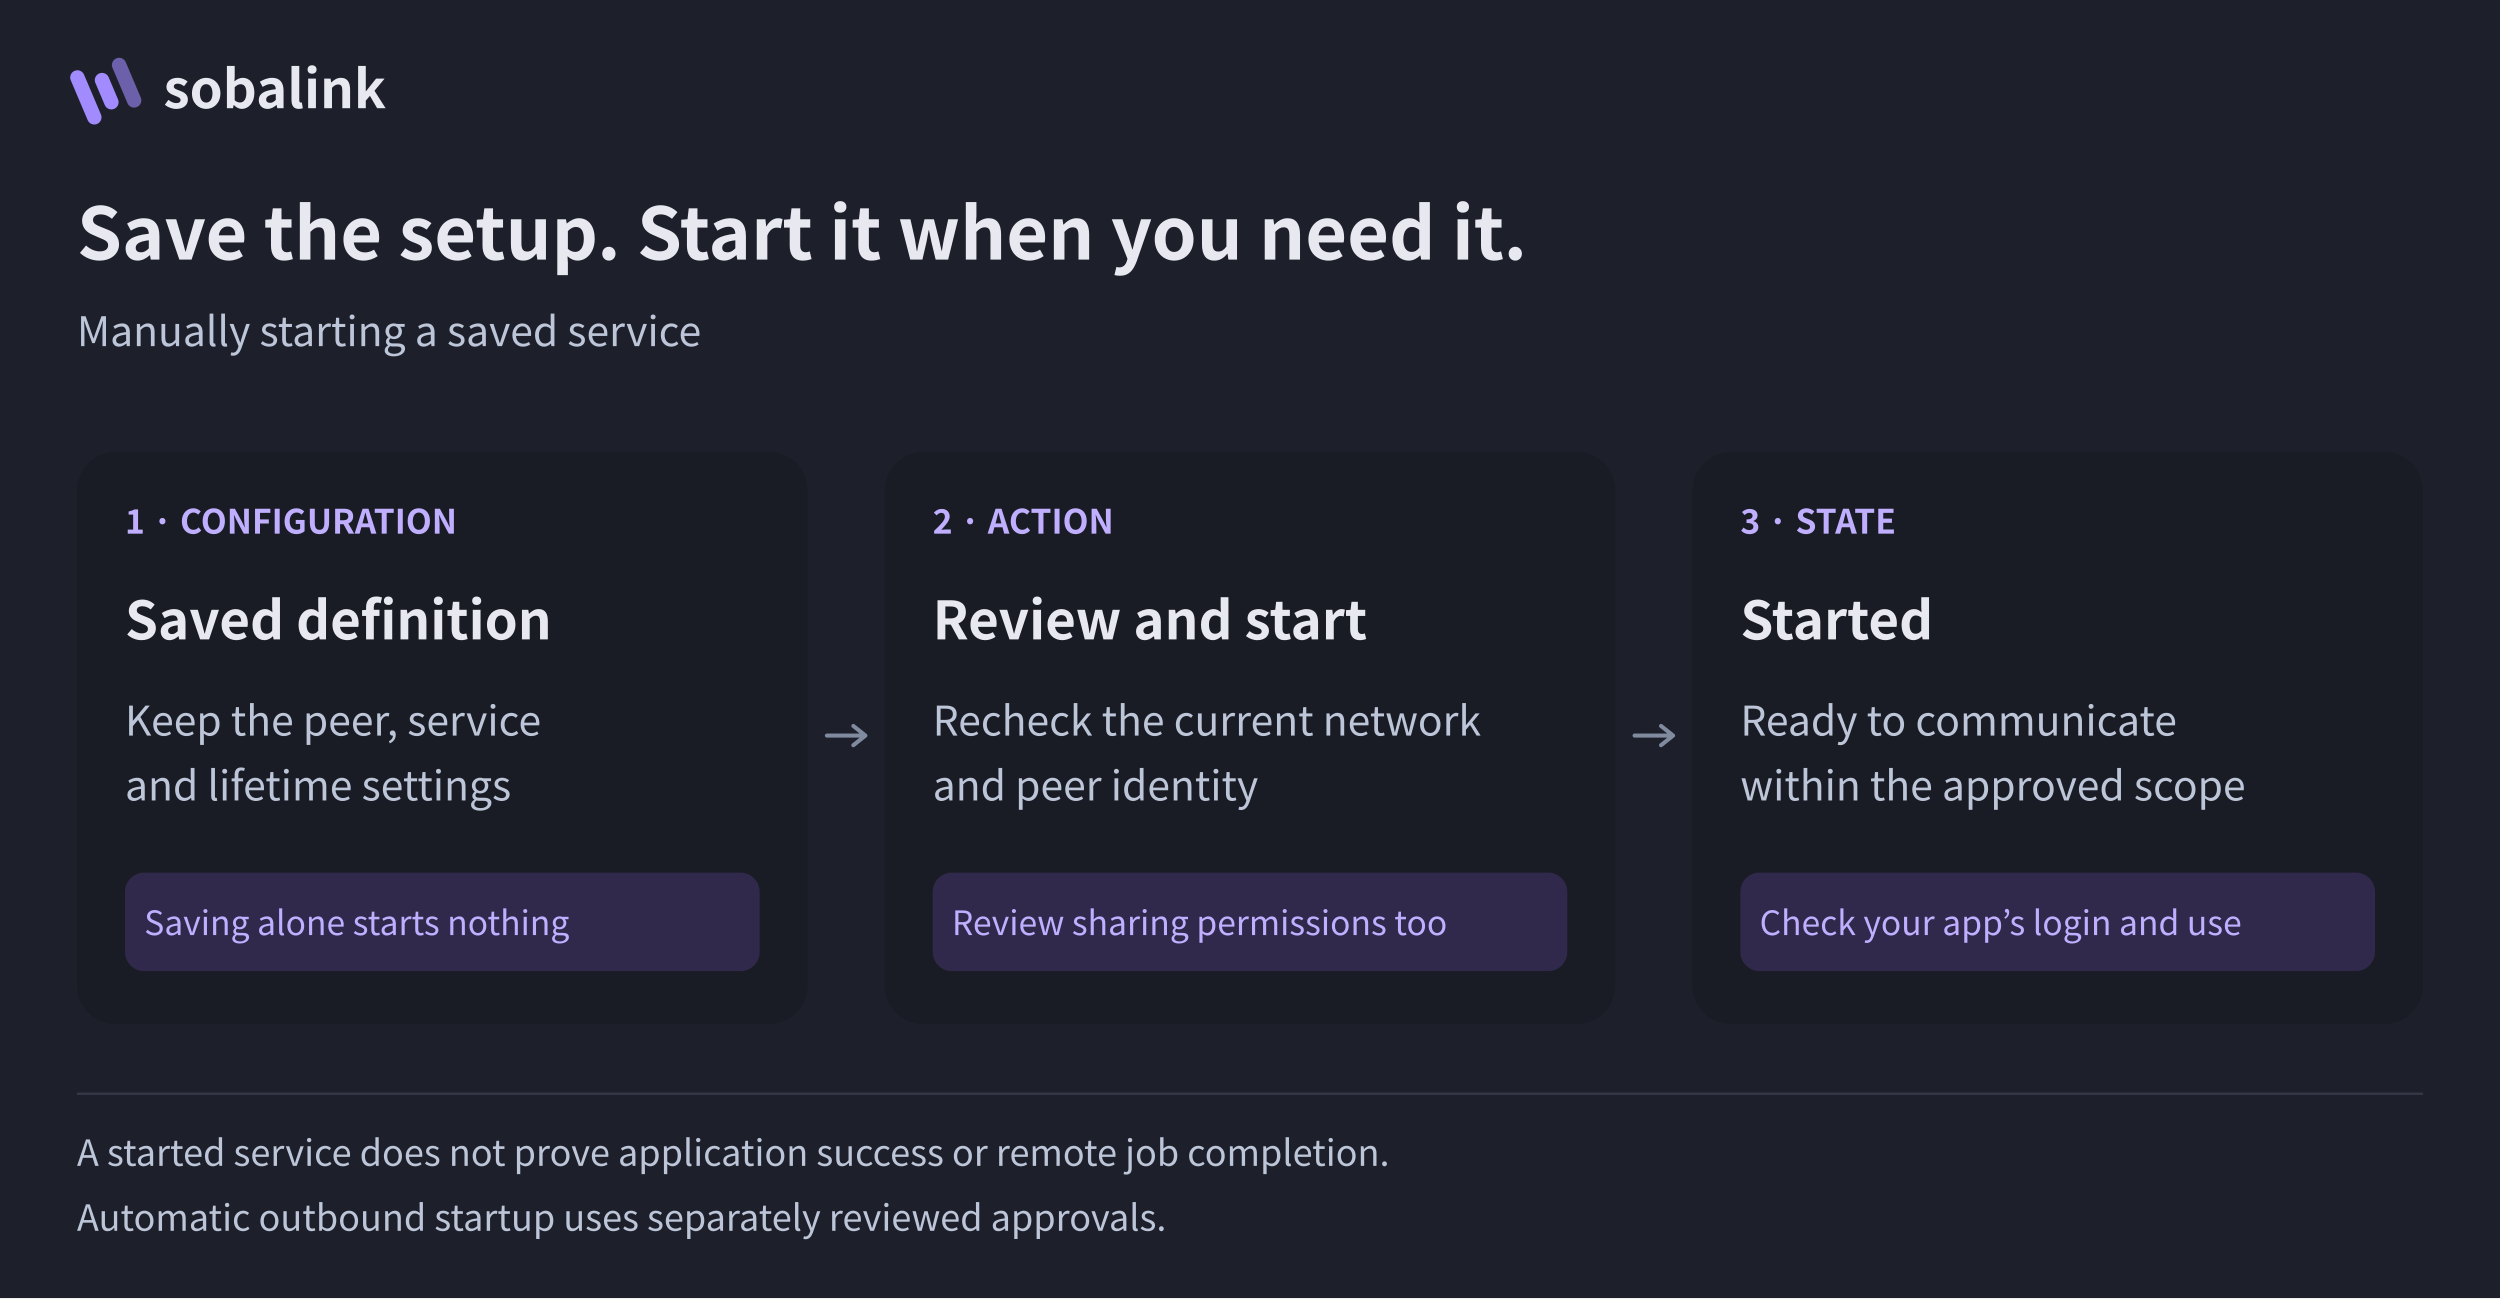
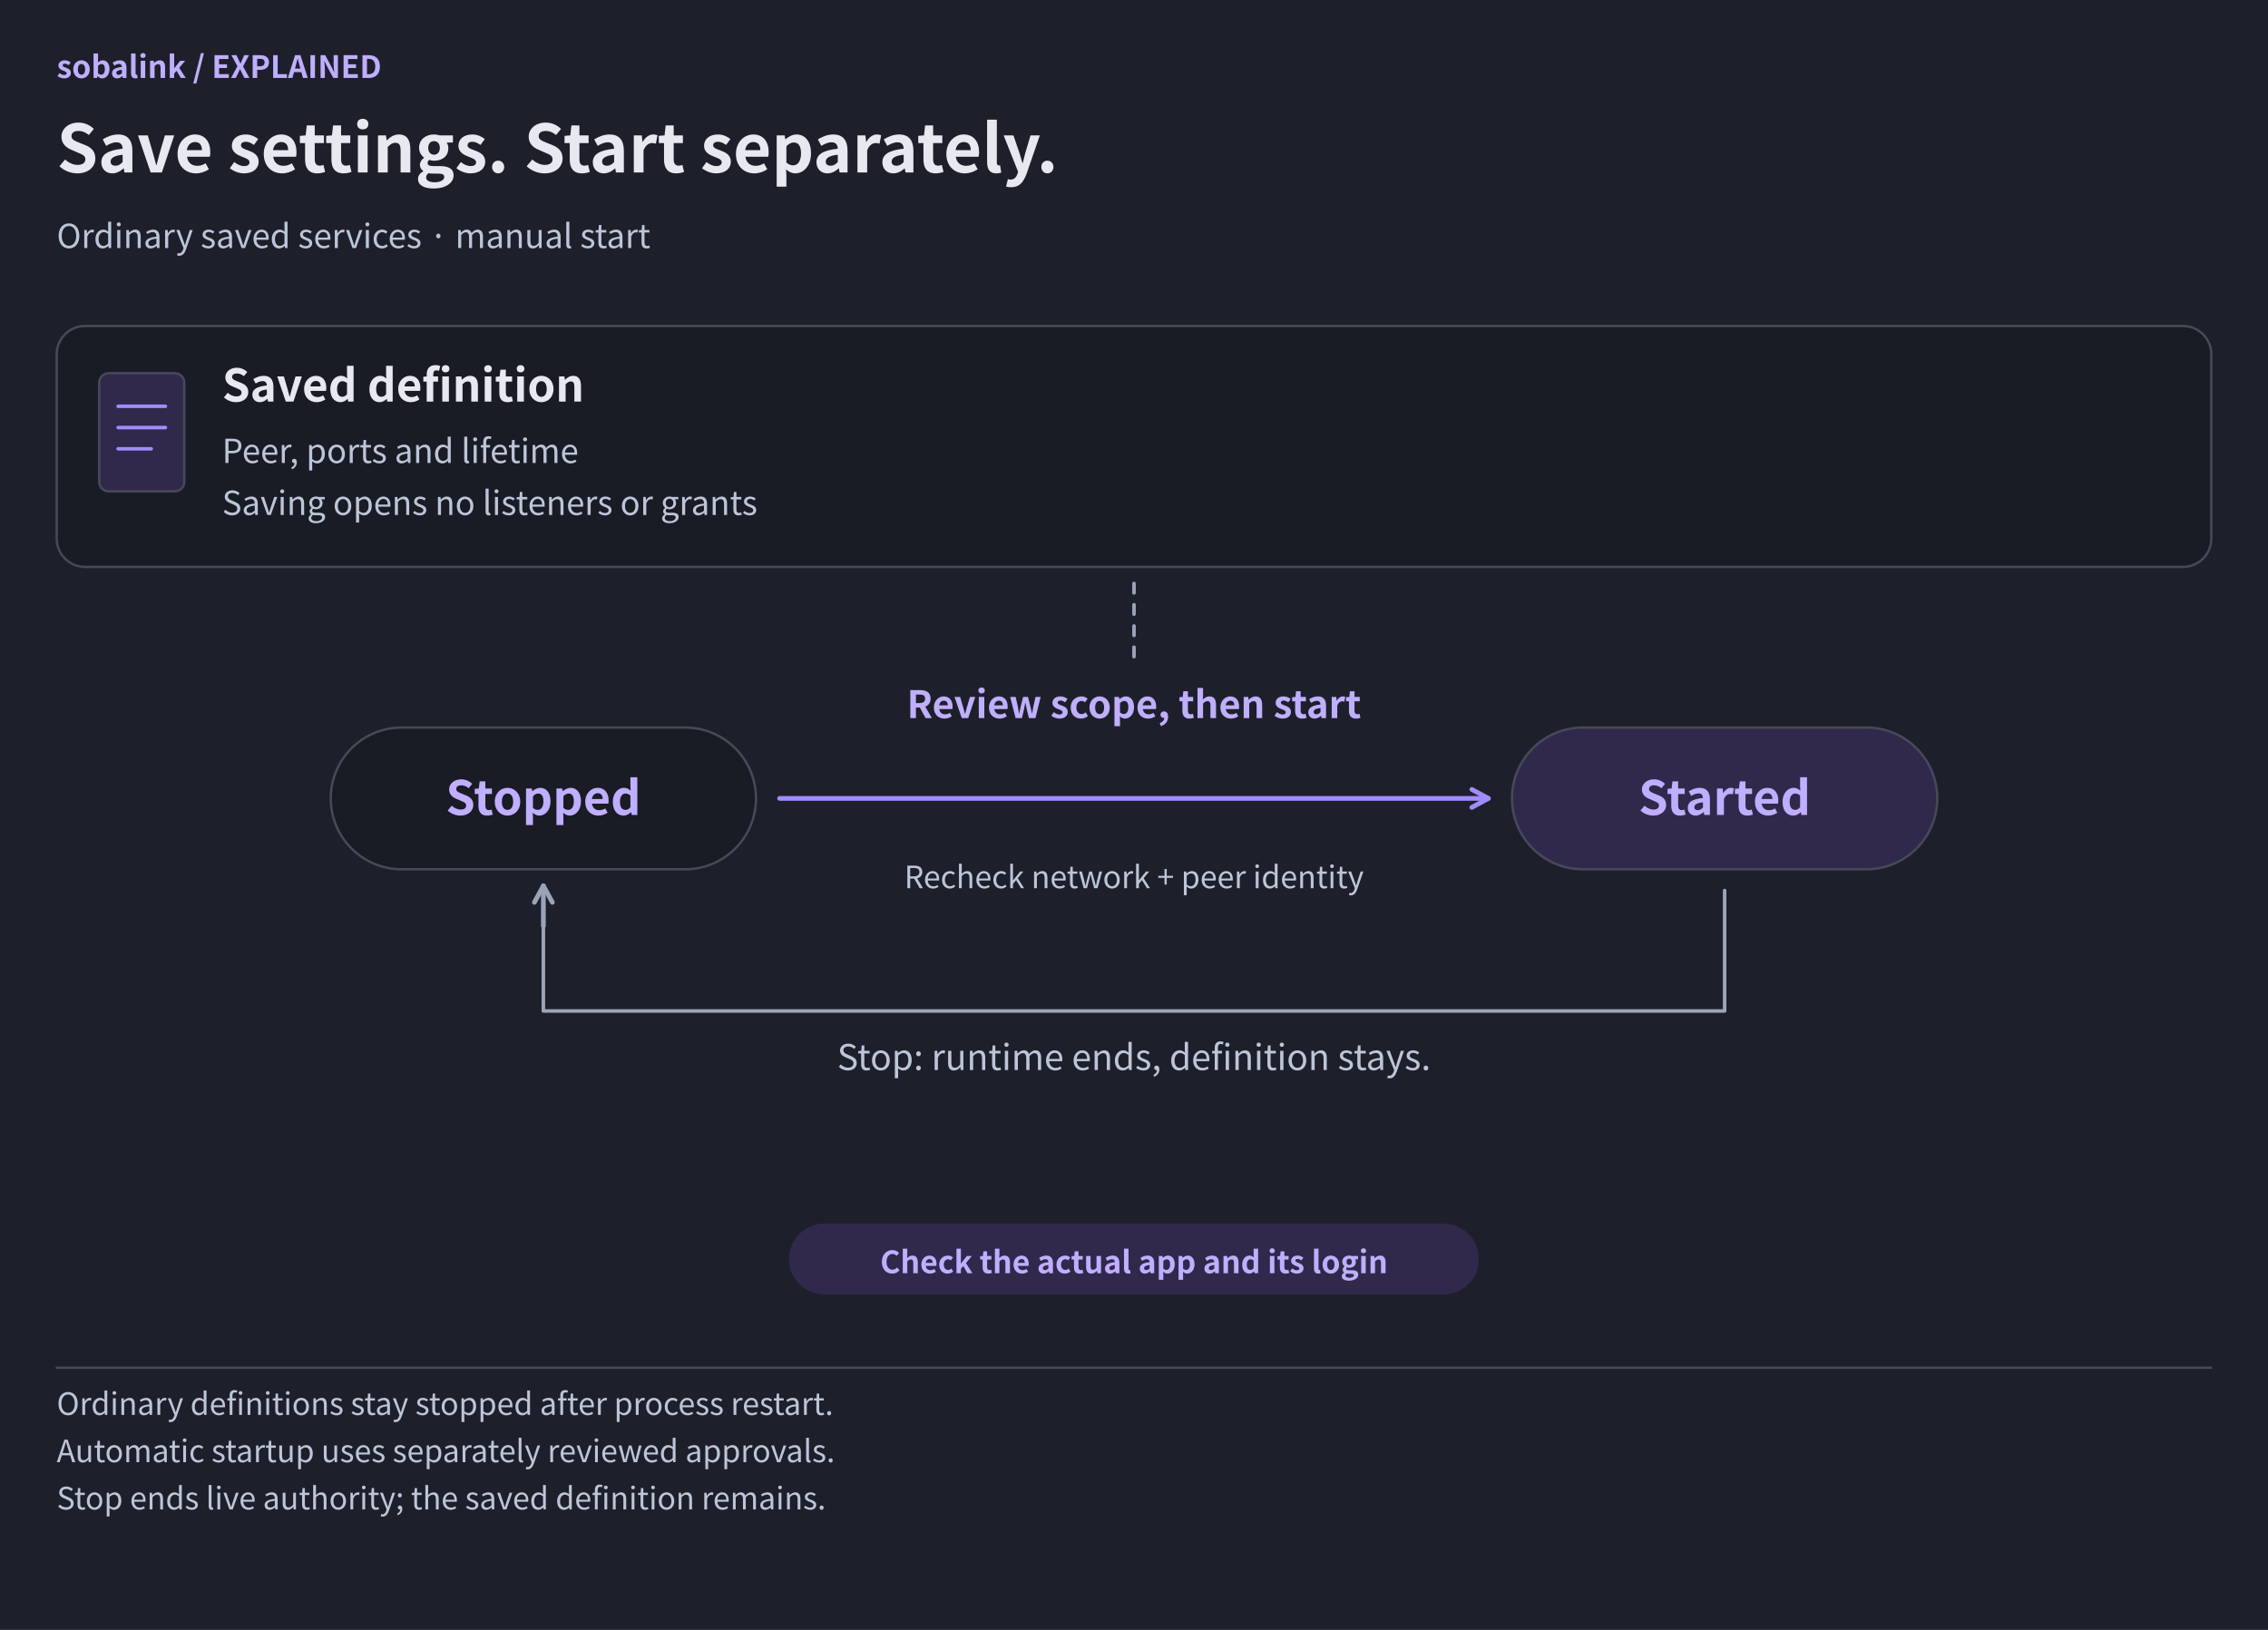
- <svg xmlns="http://www.w3.org/2000/svg" viewBox="0 0 1040 540" width="1040" height="540" role="img" aria-labelledby="title desc" xml:lang="en">
+ <svg xmlns="http://www.w3.org/2000/svg" width="960" height="690" viewBox="0 0 960 690" role="img" aria-labelledby="title desc" xml:lang="en">
  <style>text{font-family:-apple-system,BlinkMacSystemFont,"Segoe UI","Hiragino Sans","Yu Gothic UI","Noto Sans CJK JP","Noto Sans JP",sans-serif}</style>
-   <rect x="0" y="0" width="1040" height="540" rx="0" fill="#1d202a" />
-   <g transform="translate(32 25) rotate(-23 12 12)" fill="#a18bff" aria-hidden="true">
-     <rect width="6" height="24" rx="3" />
-     <rect x="9" y="5" width="6" height="16" rx="3" />
-     <rect x="18" y="2" width="6" height="22" rx="3" opacity=".6" />
-   </g>
-   <text x="68" y="45" font-size="22" fill="#e8e9f0" font-weight="650">sobalink</text>
-   <text x="32" y="108" font-size="30" fill="#e8e9f0" font-weight="650">Save the setup. Start it when you need it.</text>
-   <text x="32" y="144" font-size="17" fill="#bdc5d8" font-weight="400">Manually starting a saved service</text>
-   <rect x="32" y="188" width="304" height="238" rx="16" fill="#191c24" />
-   <text x="52" y="222" font-size="14" fill="#c0aeff" font-weight="600">1 · CONFIGURATION</text>
-   <text x="52" y="266" font-size="22" fill="#e8e9f0" font-weight="650">Saved definition</text>
-   <text x="52" y="306" font-size="17" fill="#bdc5d8" font-weight="400">Keep the peer, service</text>
-   <text x="52" y="333" font-size="17" fill="#bdc5d8" font-weight="400">and lifetime settings</text>
-   <rect x="52" y="363" width="264" height="41" rx="8" fill="#30294b" />
-   <text x="60" y="389" font-size="14" fill="#c0aeff" font-weight="500">Saving alone starts nothing</text>
-   <path d="M344 306h16m-5-4 5 4-5 4" fill="none" stroke="#818ba0" stroke-width="1.7" stroke-linecap="round" stroke-linejoin="round" />
-   <rect x="368" y="188" width="304" height="238" rx="16" fill="#191c24" />
-   <text x="388" y="222" font-size="14" fill="#c0aeff" font-weight="600">2 · ACTION</text>
-   <text x="388" y="266" font-size="22" fill="#e8e9f0" font-weight="650">Review and start</text>
-   <text x="388" y="306" font-size="17" fill="#bdc5d8" font-weight="400">Recheck the current network</text>
-   <text x="388" y="333" font-size="17" fill="#bdc5d8" font-weight="400">and peer identity</text>
-   <rect x="388" y="363" width="264" height="41" rx="8" fill="#30294b" />
-   <text x="396" y="389" font-size="14" fill="#c0aeff" font-weight="500">Review sharing permissions too</text>
-   <path d="M680 306h16m-5-4 5 4-5 4" fill="none" stroke="#818ba0" stroke-width="1.7" stroke-linecap="round" stroke-linejoin="round" />
-   <rect x="704" y="188" width="304" height="238" rx="16" fill="#191c24" />
-   <text x="724" y="222" font-size="14" fill="#c0aeff" font-weight="600">3 · STATE</text>
-   <text x="724" y="266" font-size="22" fill="#e8e9f0" font-weight="650">Started</text>
-   <text x="724" y="306" font-size="17" fill="#bdc5d8" font-weight="400">Ready to communicate</text>
-   <text x="724" y="333" font-size="17" fill="#bdc5d8" font-weight="400">within the approved scope</text>
-   <rect x="724" y="363" width="264" height="41" rx="8" fill="#30294b" />
-   <text x="732" y="389" font-size="14" fill="#c0aeff" font-weight="500">Check your app’s login and use</text>
-   <path d="M32 455H1008" stroke="#343846" />
-   <text x="32" y="485" font-size="15" fill="#bdc5d8" font-weight="400">A started service does not prove application success or remote job completion.</text>
-   <text x="32" y="512" font-size="15" fill="#bdc5d8" font-weight="400">Automatic outbound startup uses separately reviewed approvals.</text>
+   <rect x="0" y="0" width="960" height="690" rx="0" fill="#1d202a" />
+   <text x="24" y="33" font-size="13" fill="#c0aeff" font-weight="600" text-anchor="start" id="label-4-box-916">sobalink  /  EXPLAINED</text>
+   <text x="24" y="73" font-size="28" fill="#e8e9f0" font-weight="650" text-anchor="start" id="label-5-box-916">Save settings. Start separately.</text>
+   <text x="24" y="105" font-size="14" fill="#bdc5d8" font-weight="400" text-anchor="start" id="label-6-box-916">Ordinary saved services · manual start</text>
+   <rect x="24" y="138" width="912" height="102" rx="12" fill="#191c24" stroke="#454959" />
+   <rect x="42" y="158" width="36" height="50" rx="4" fill="#30294b" stroke="#454959" />
+   <path d="M50 172h20 M50 181h20 M50 190h14" fill="none" stroke="#a18bff" stroke-width="1.5" stroke-linecap="round" stroke-linejoin="round" />
+   <text x="94" y="170" font-size="19" fill="#e8e9f0" font-weight="650" text-anchor="start" id="label-10-box-846">Saved definition</text>
+   <text x="94" y="196" font-size="14" fill="#bdc5d8" font-weight="400" text-anchor="start" id="label-11-box-840">Peer, ports and lifetime</text>
+   <text x="94" y="218" font-size="14" fill="#bdc5d8" font-weight="400" text-anchor="start" id="label-12-box-840">Saving opens no listeners or grants</text>
+   <path d="M480.0 247V278" fill="none" stroke="#9ba4b7" stroke-width="1.5" stroke-linecap="round" stroke-linejoin="round" stroke-dasharray="4 5" />
+   <rect x="140" y="308" width="180" height="60" rx="30" fill="#191c24" stroke="#454959" />
+   <text x="230" y="345" font-size="20" fill="#c0aeff" font-weight="650" text-anchor="middle" id="label-15-box-160">Stopped</text>
+   <rect x="640" y="308" width="180" height="60" rx="30" fill="#30294b" stroke="#454959" />
+   <text x="730" y="345" font-size="20" fill="#c0aeff" font-weight="650" text-anchor="middle" id="label-17-box-160">Started</text>
+   <path d="M330 338 L630 338" fill="none" stroke="#a18bff" stroke-width="2" stroke-linecap="round" stroke-linejoin="round" />
+   <path d="M623.0 341.8 L630 338 L623.0 334.2" fill="none" stroke="#a18bff" stroke-width="2" stroke-linecap="round" stroke-linejoin="round" />
+   <text x="480" y="304" font-size="16" fill="#c0aeff" font-weight="600" text-anchor="middle" id="label-20-box-300">Review scope, then start</text>
+   <text x="480" y="376" font-size="13" fill="#bdc5d8" font-weight="400" text-anchor="middle" id="label-21-box-330">Recheck network + peer identity</text>
+   <path d="M730 377V428H230V377" fill="none" stroke="#9ba4b7" stroke-width="1.5" stroke-linecap="round" stroke-linejoin="round" />
+   <path d="M230 392 L230 375" fill="none" stroke="#9ba4b7" stroke-width="2" stroke-linecap="round" stroke-linejoin="round" />
+   <path d="M233.8 382.0 L230 375 L226.2 382.0" fill="none" stroke="#9ba4b7" stroke-width="2" stroke-linecap="round" stroke-linejoin="round" />
+   <text x="480" y="453" font-size="15" fill="#bdc5d8" font-weight="400" text-anchor="middle" id="label-25-box-430">Stop: runtime ends, definition stays.</text>
+   <rect x="334.0" y="518" width="292" height="30" rx="15" fill="#30294b" />
+   <text x="480.0" y="539" font-size="13" fill="#c0aeff" font-weight="600" text-anchor="middle" id="label-27-box-276">Check the actual app and its login</text>
+   <path d="M24 579H936" fill="none" stroke="#454959" stroke-width="1" stroke-linecap="round" stroke-linejoin="round" />
+   <text x="24" y="599" font-size="13" fill="#bdc5d8" font-weight="400" text-anchor="start" id="label-29-box-916">Ordinary definitions stay stopped after process restart.</text>
+   <text x="24" y="619" font-size="13" fill="#bdc5d8" font-weight="400" text-anchor="start" id="label-30-box-916">Automatic startup uses separately reviewed approvals.</text>
+   <text x="24" y="639" font-size="13" fill="#bdc5d8" font-weight="400" text-anchor="start" id="label-31-box-916">Stop ends live authority; the saved definition remains.</text>
</svg>
